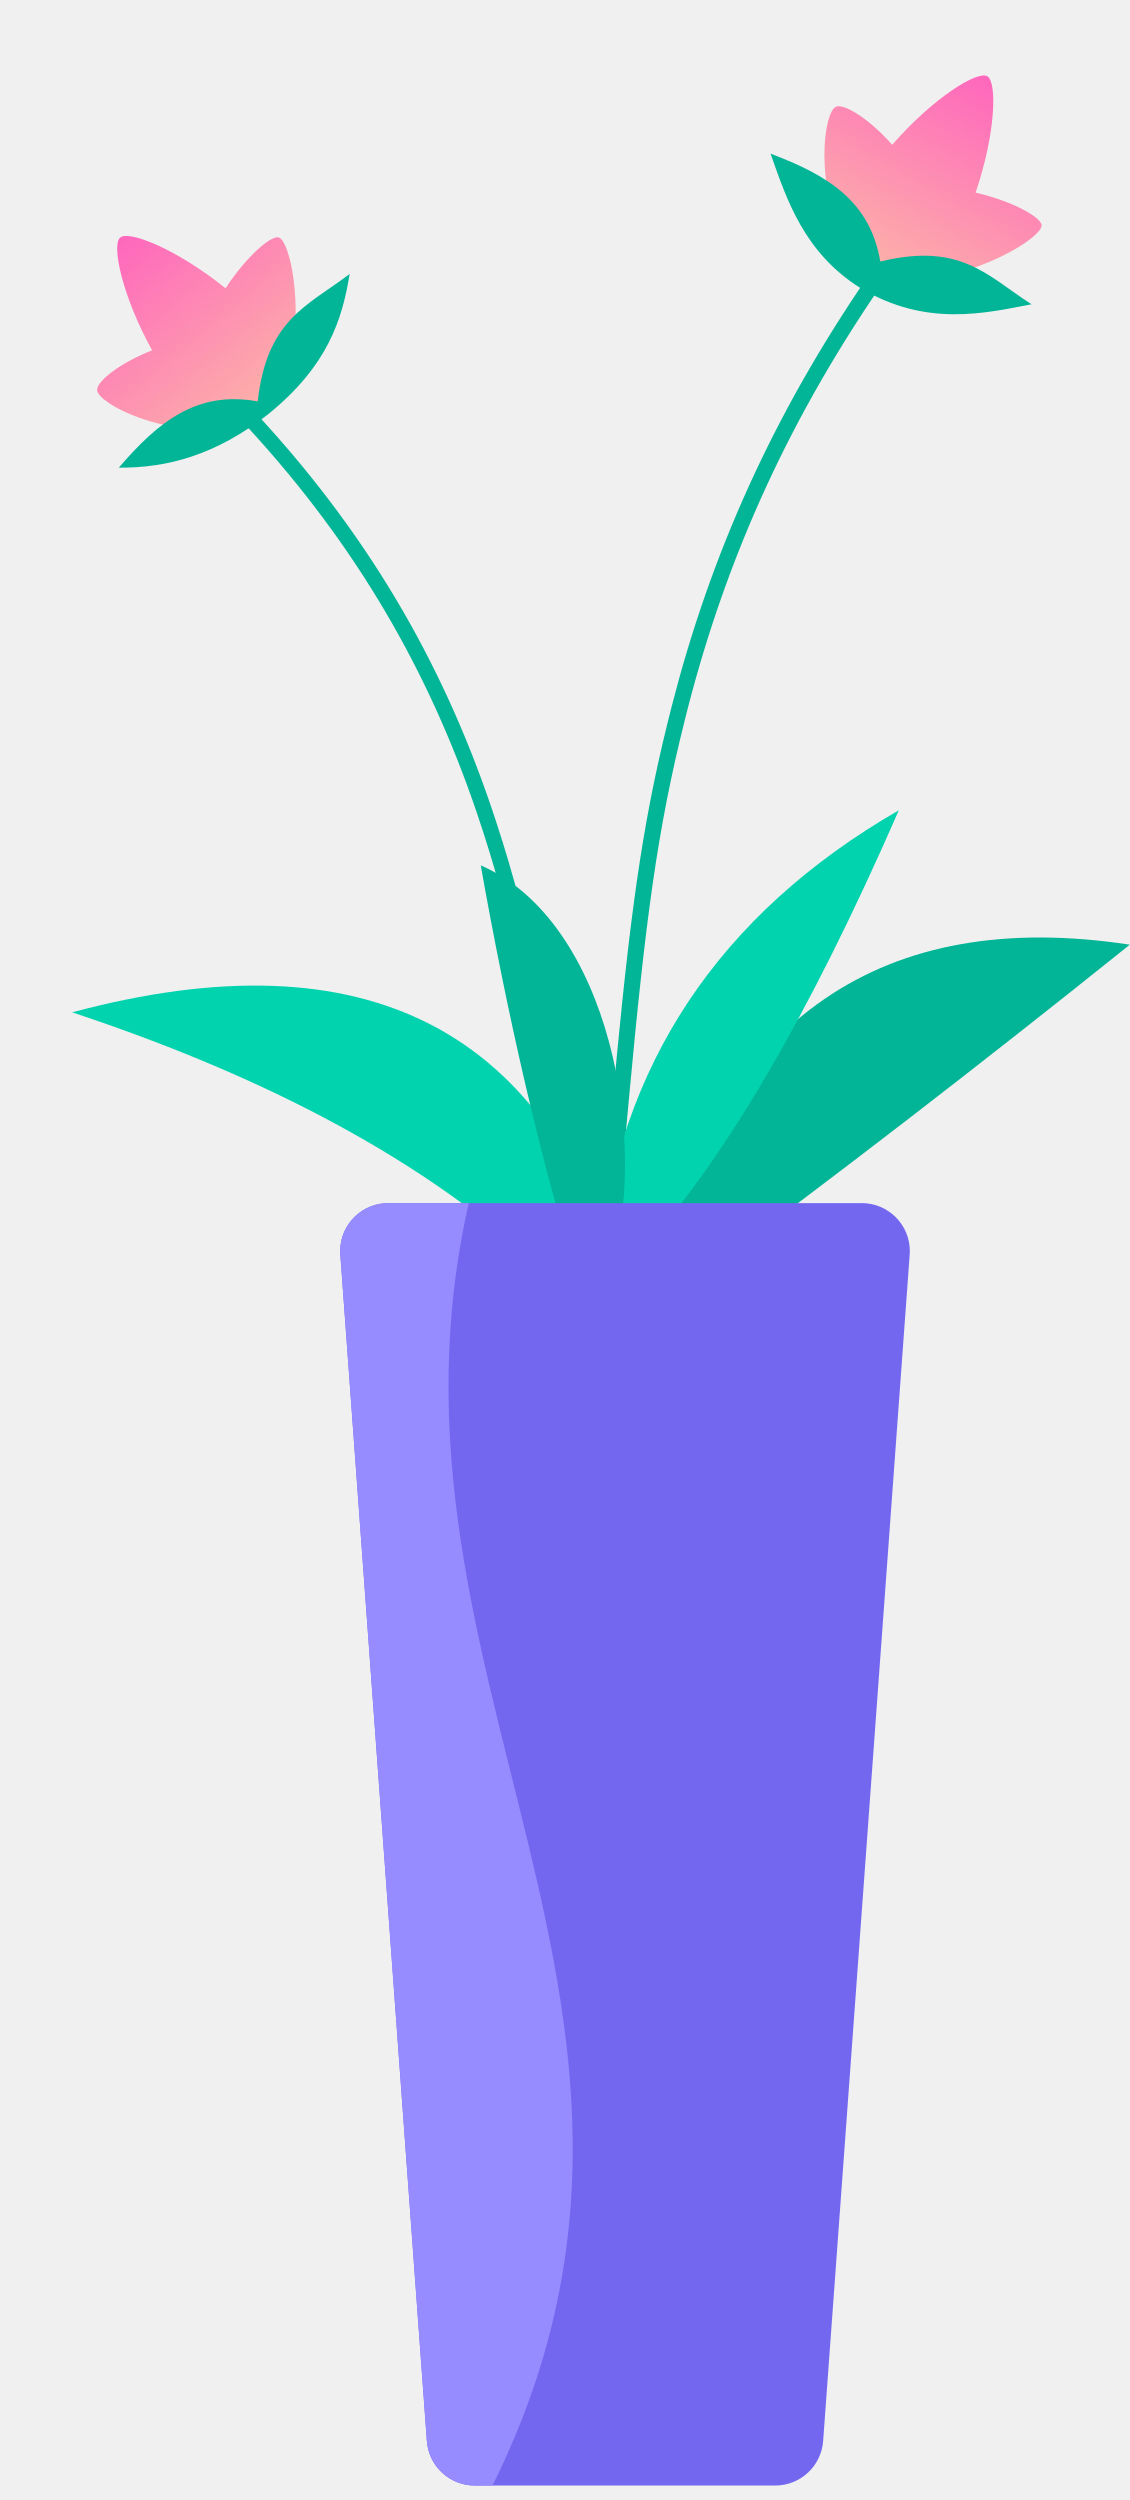
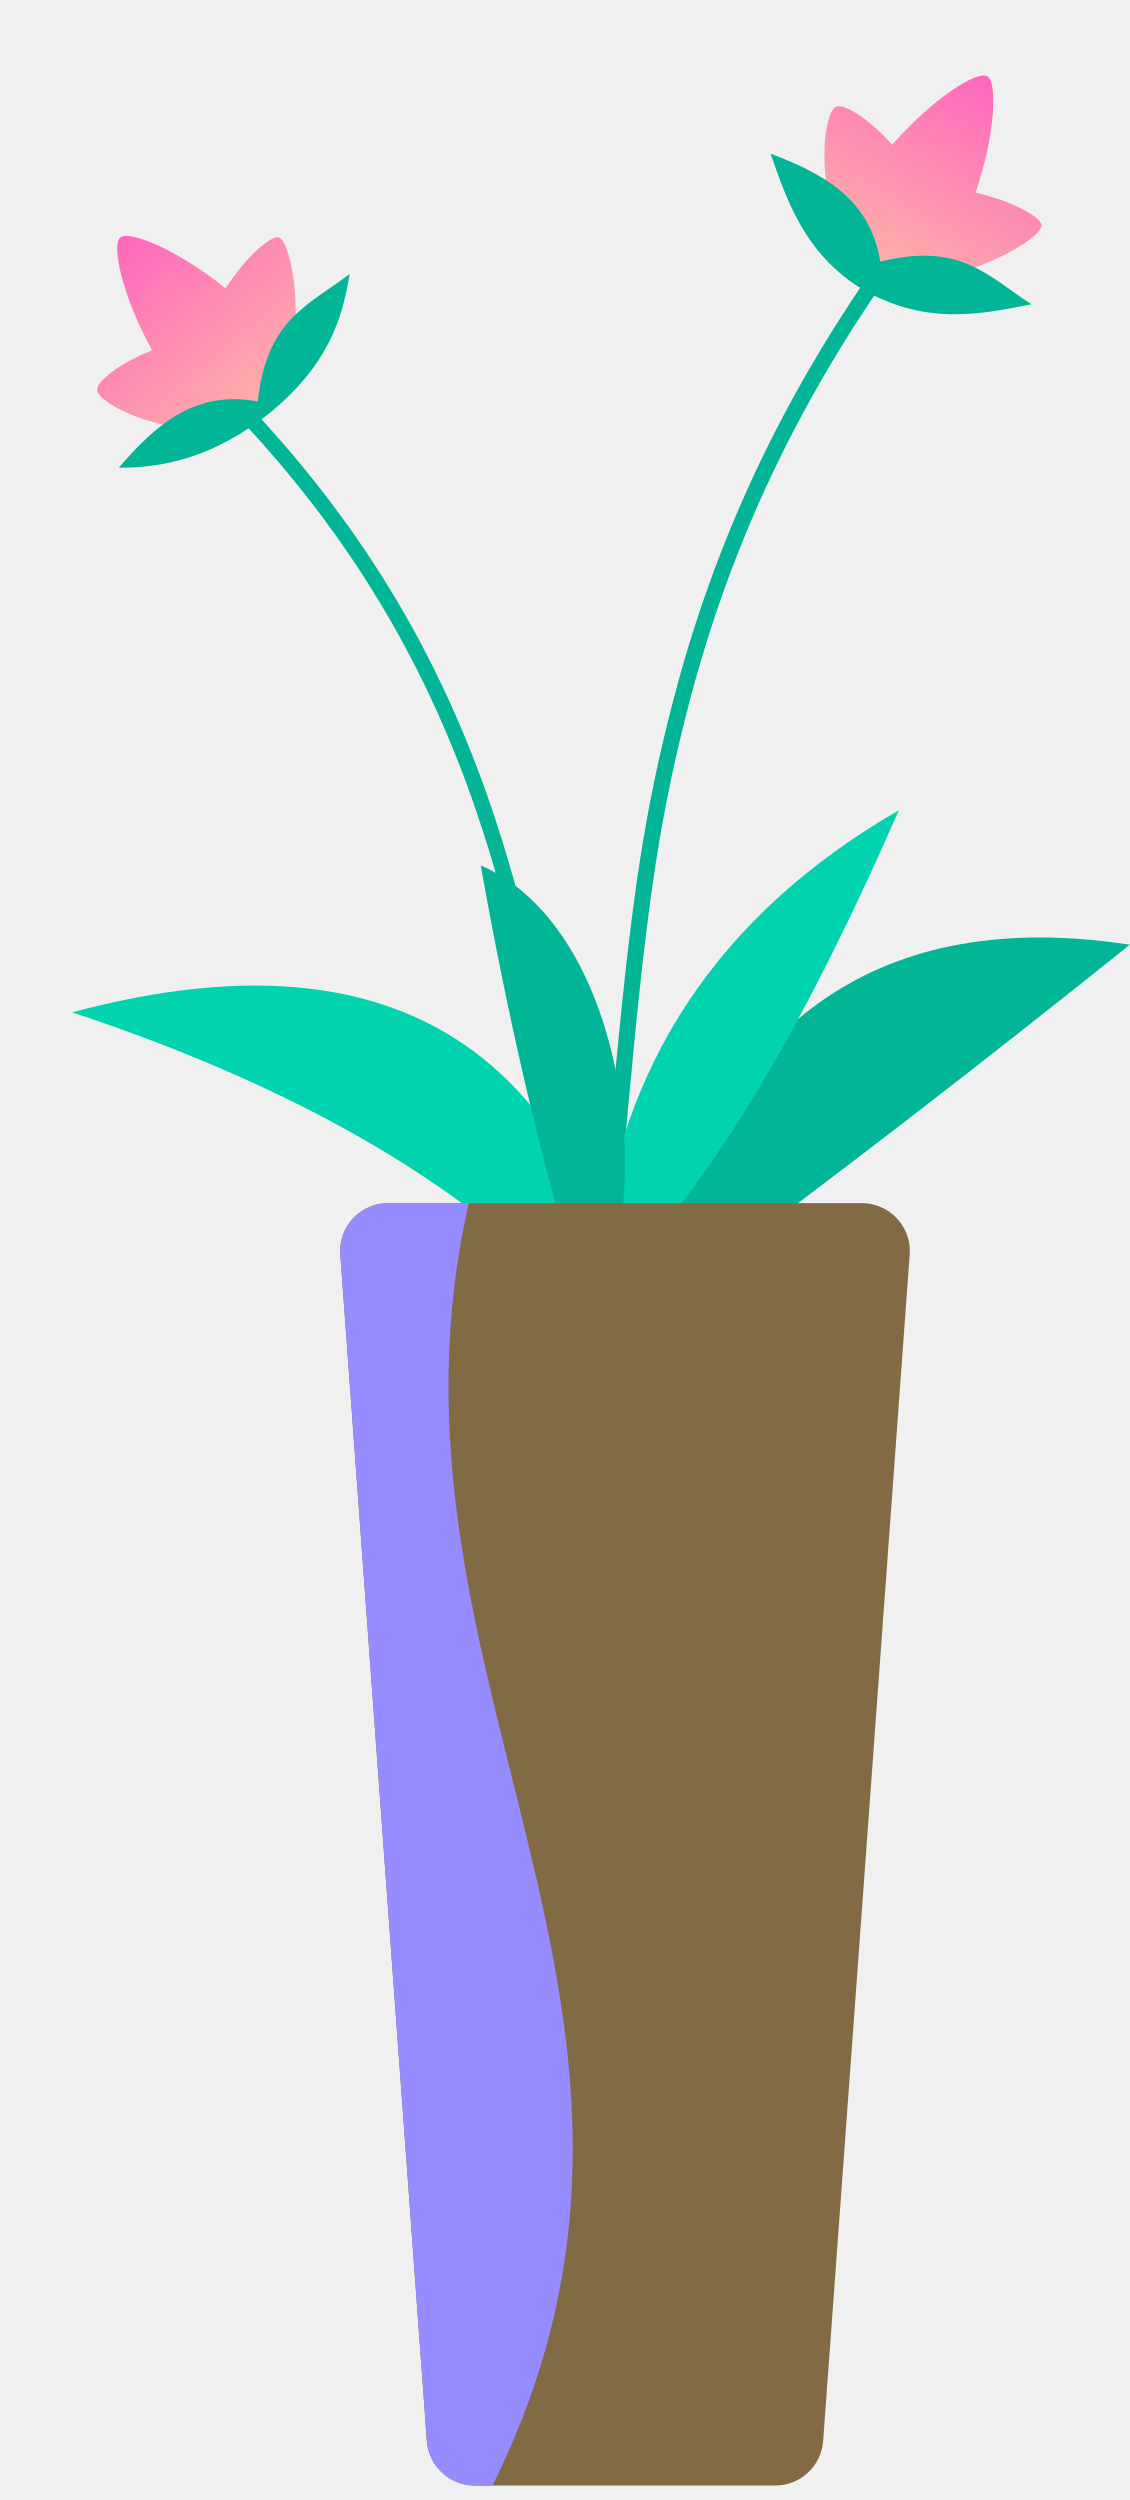
<svg xmlns="http://www.w3.org/2000/svg" xmlns:xlink="http://www.w3.org/1999/xlink" width="47px" height="104px" viewBox="0 0 47 104" version="1.1">
  <defs>
    <linearGradient x1="68.669%" y1="-6.664%" x2="68.669%" y2="100%" id="linearGradient-1">
      <stop stop-color="#FE62BE" offset="0%" />
      <stop stop-color="#FDB3A8" offset="100%" />
    </linearGradient>
    <path d="M2.151,0.049 L21.849,0.049 C22.953,0.049 23.849,0.944 23.849,2.049 C23.849,2.097 23.847,2.146 23.843,2.194 L20.243,51.544 C20.167,52.589 19.297,53.398 18.249,53.398 L5.751,53.398 C4.703,53.398 3.833,52.589 3.757,51.544 L0.157,2.194 C0.076,1.093 0.904,0.135 2.006,0.054 C2.054,0.051 2.103,0.049 2.151,0.049 Z" id="path-2" />
  </defs>
  <g id="📝-Pages-New" stroke="none" stroke-width="1" fill="none" fill-rule="evenodd">
    <g id="Pricing" transform="translate(-826, -409)">
      <g id="Pricing-Card" transform="translate(383, 375)">
        <g id="Standard" transform="translate(320, 0)">
          <g id="Pot1" transform="translate(123, 34)">
            <path d="M36.45,11 L37,11.375 C32.879,17.265 30.238,23.129 28.596,29.526 L28.466,30.041 C27.359,34.475 26.86,38.163 26.162,45.725 L25.879,48.805 C25.817,49.475 25.758,50.08 25.7,50.657 L25.665,51 L25,50.934 L25.105,49.885 L25.655,43.977 C26.305,37.223 26.828,33.729 27.948,29.364 C29.56,23.082 32.127,17.306 36.086,11.525 L36.45,11 Z" id="Path" fill="#02B596" />
            <g id="Group-81" transform="translate(38.5815, 8.086107) rotate(30) translate(-38.5815, -8.086107) translate(32.0815, 2.586107)">
              <path d="M6.199,5.04870979e-29 C6.684,5.04870979e-29 7.702,1.917 8.198,4.434 C9.743,3.967 11.095,3.96 11.258,4.244 C11.5,4.665 10.243,7.054 8.161,8.639 C7.438,9.694 5.706,9.836 4.683,9.066 L4.677,9.075 C2.223,7.537 1.05,4.696 1.382,4.244 C1.588,3.964 2.78,3.972 4.198,4.446 C4.694,1.924 5.713,5.04870979e-29 6.199,5.04870979e-29 Z" id="Combined-Shape" fill="url(#linearGradient-1)" />
              <path d="M-8.87218227e-14,7.296 C2.46,6.891 4.553,6.912 6.199,8.9 C8.678,6.53 10.325,7.185 12.535,7.296 C11.077,8.553 9.238,10.317 6.05,10.269 C3.249,10.173 1.5,8.576 -8.87218227e-14,7.296 Z" id="Path-148" fill="#02B596" />
            </g>
            <g id="Group-81" transform="translate(8.4462, 13.51773) rotate(-40) translate(-8.4462, -13.51773) translate(1.9462, 8.517734)">
              <path d="M6.199,0 C6.684,0 7.702,1.917 8.198,4.434 C9.743,3.967 11.095,3.96 11.258,4.244 C11.5,4.665 10.243,7.054 8.161,8.639 C7.438,9.694 5.706,9.836 4.683,9.066 L4.677,9.075 C2.223,7.537 1.05,4.696 1.382,4.244 C1.588,3.964 2.78,3.972 4.198,4.446 C4.694,1.924 5.713,0 6.199,0 Z" id="Combined-Shape" fill="url(#linearGradient-1)" />
              <path d="M-8.87218227e-14,7.296 C2.46,6.891 4.553,6.912 6.199,8.9 C8.678,6.53 10.325,7.185 12.535,7.296 C11.077,8.553 9.388,9.636 6.199,9.587 C3.399,9.492 1.5,8.576 -8.87218227e-14,7.296 Z" id="Path-148" fill="#02B596" />
            </g>
            <path d="M10.469,17 C15.203,22.054 18.357,27.441 20.45,33.614 L20.634,34.166 C22.082,38.574 22.889,42.764 23.876,49.993 L24,50.913 L23.361,51 L23.176,49.639 C22.181,42.424 21.357,38.3 19.84,33.824 C17.83,27.897 14.832,22.712 10.365,17.841 L10,17.447 L10.469,17 Z" id="Path" fill="#02B596" />
            <path d="M26,54 C22.902,42.797 15.235,38.835 3,42.113 C12.16,45.151 19.076,49.113 23.748,54 L26,54 Z" id="Path-151" fill="#02D3AF" />
            <path d="M47,53 C43.923,42.302 37.256,37.735 27,39.299 C33.229,44.295 39.15,48.862 44.763,53 L47,53 Z" id="Path-151" fill="#02B596" transform="translate(37, 46) scale(-1, 1) translate(-37, -46) " />
            <path d="M38.933,51.306 C36.673,43.356 31.475,37.899 23.338,34.935 C28.539,42.768 33.193,48.224 37.298,51.303 L38.933,51.306 Z" id="Path-151" fill="#02D3AF" transform="translate(31.13513, 43.12031) scale(-1, 1) rotate(10) translate(-31.13513, -43.12031) " />
            <path d="M23.985,53 C22.53,48.467 21.084,42.137 20,36 C25.358,38.324 27.079,47.582 25.358,53 L23.985,53 Z" id="Path-114" fill="#02B596" />
            <g id="Group-82" transform="translate(14, 50)">
              <mask id="mask-3" fill="white">
                <use xlink:href="#path-2" />
              </mask>
-               <use id="Rectangle" fill="#7367F0" xlink:href="#path-2" />
+               <use id="Rectangle" fill="#826A45" xlink:href="#path-2" />
              <path d="M-3.243,-1.301 L5.838,-1.301 C0.21,19.518 17.151,33.831 5.838,54.651 L-3.243,54.651 L-3.243,-1.301 Z" id="Rectangle" fill="#968BFF" mask="url(#mask-3)" />
            </g>
          </g>
        </g>
      </g>
    </g>
  </g>
</svg>
